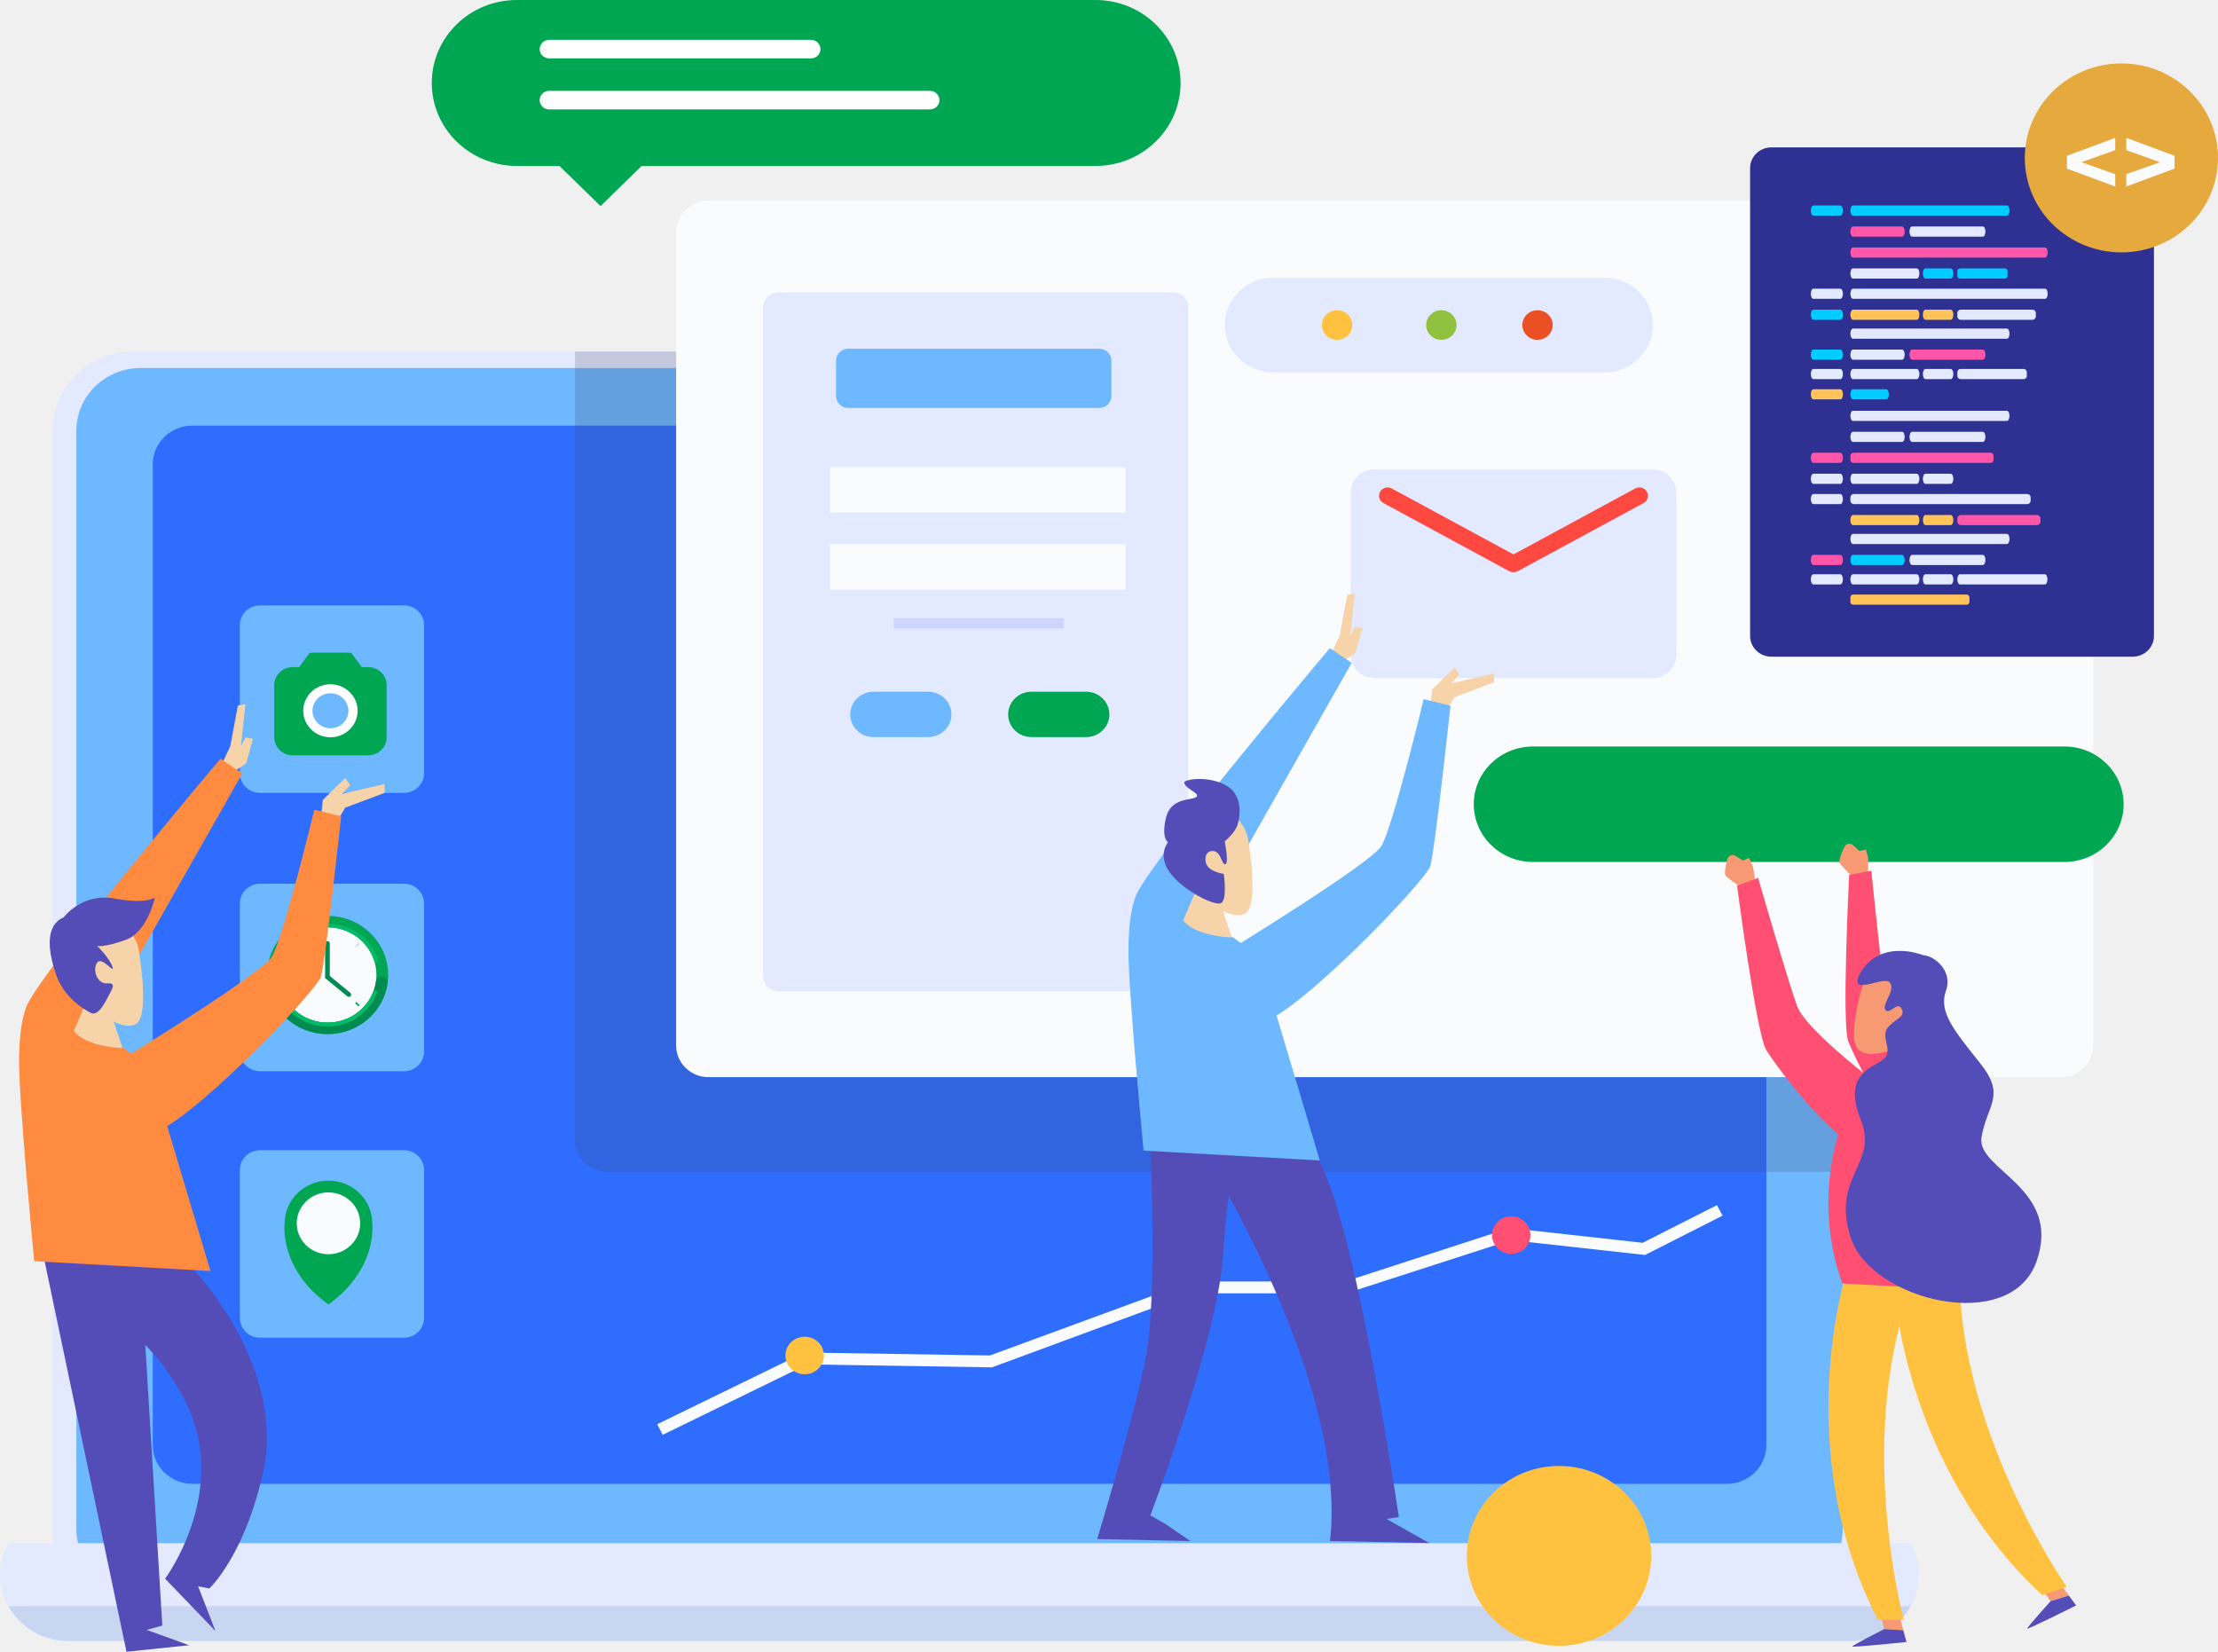
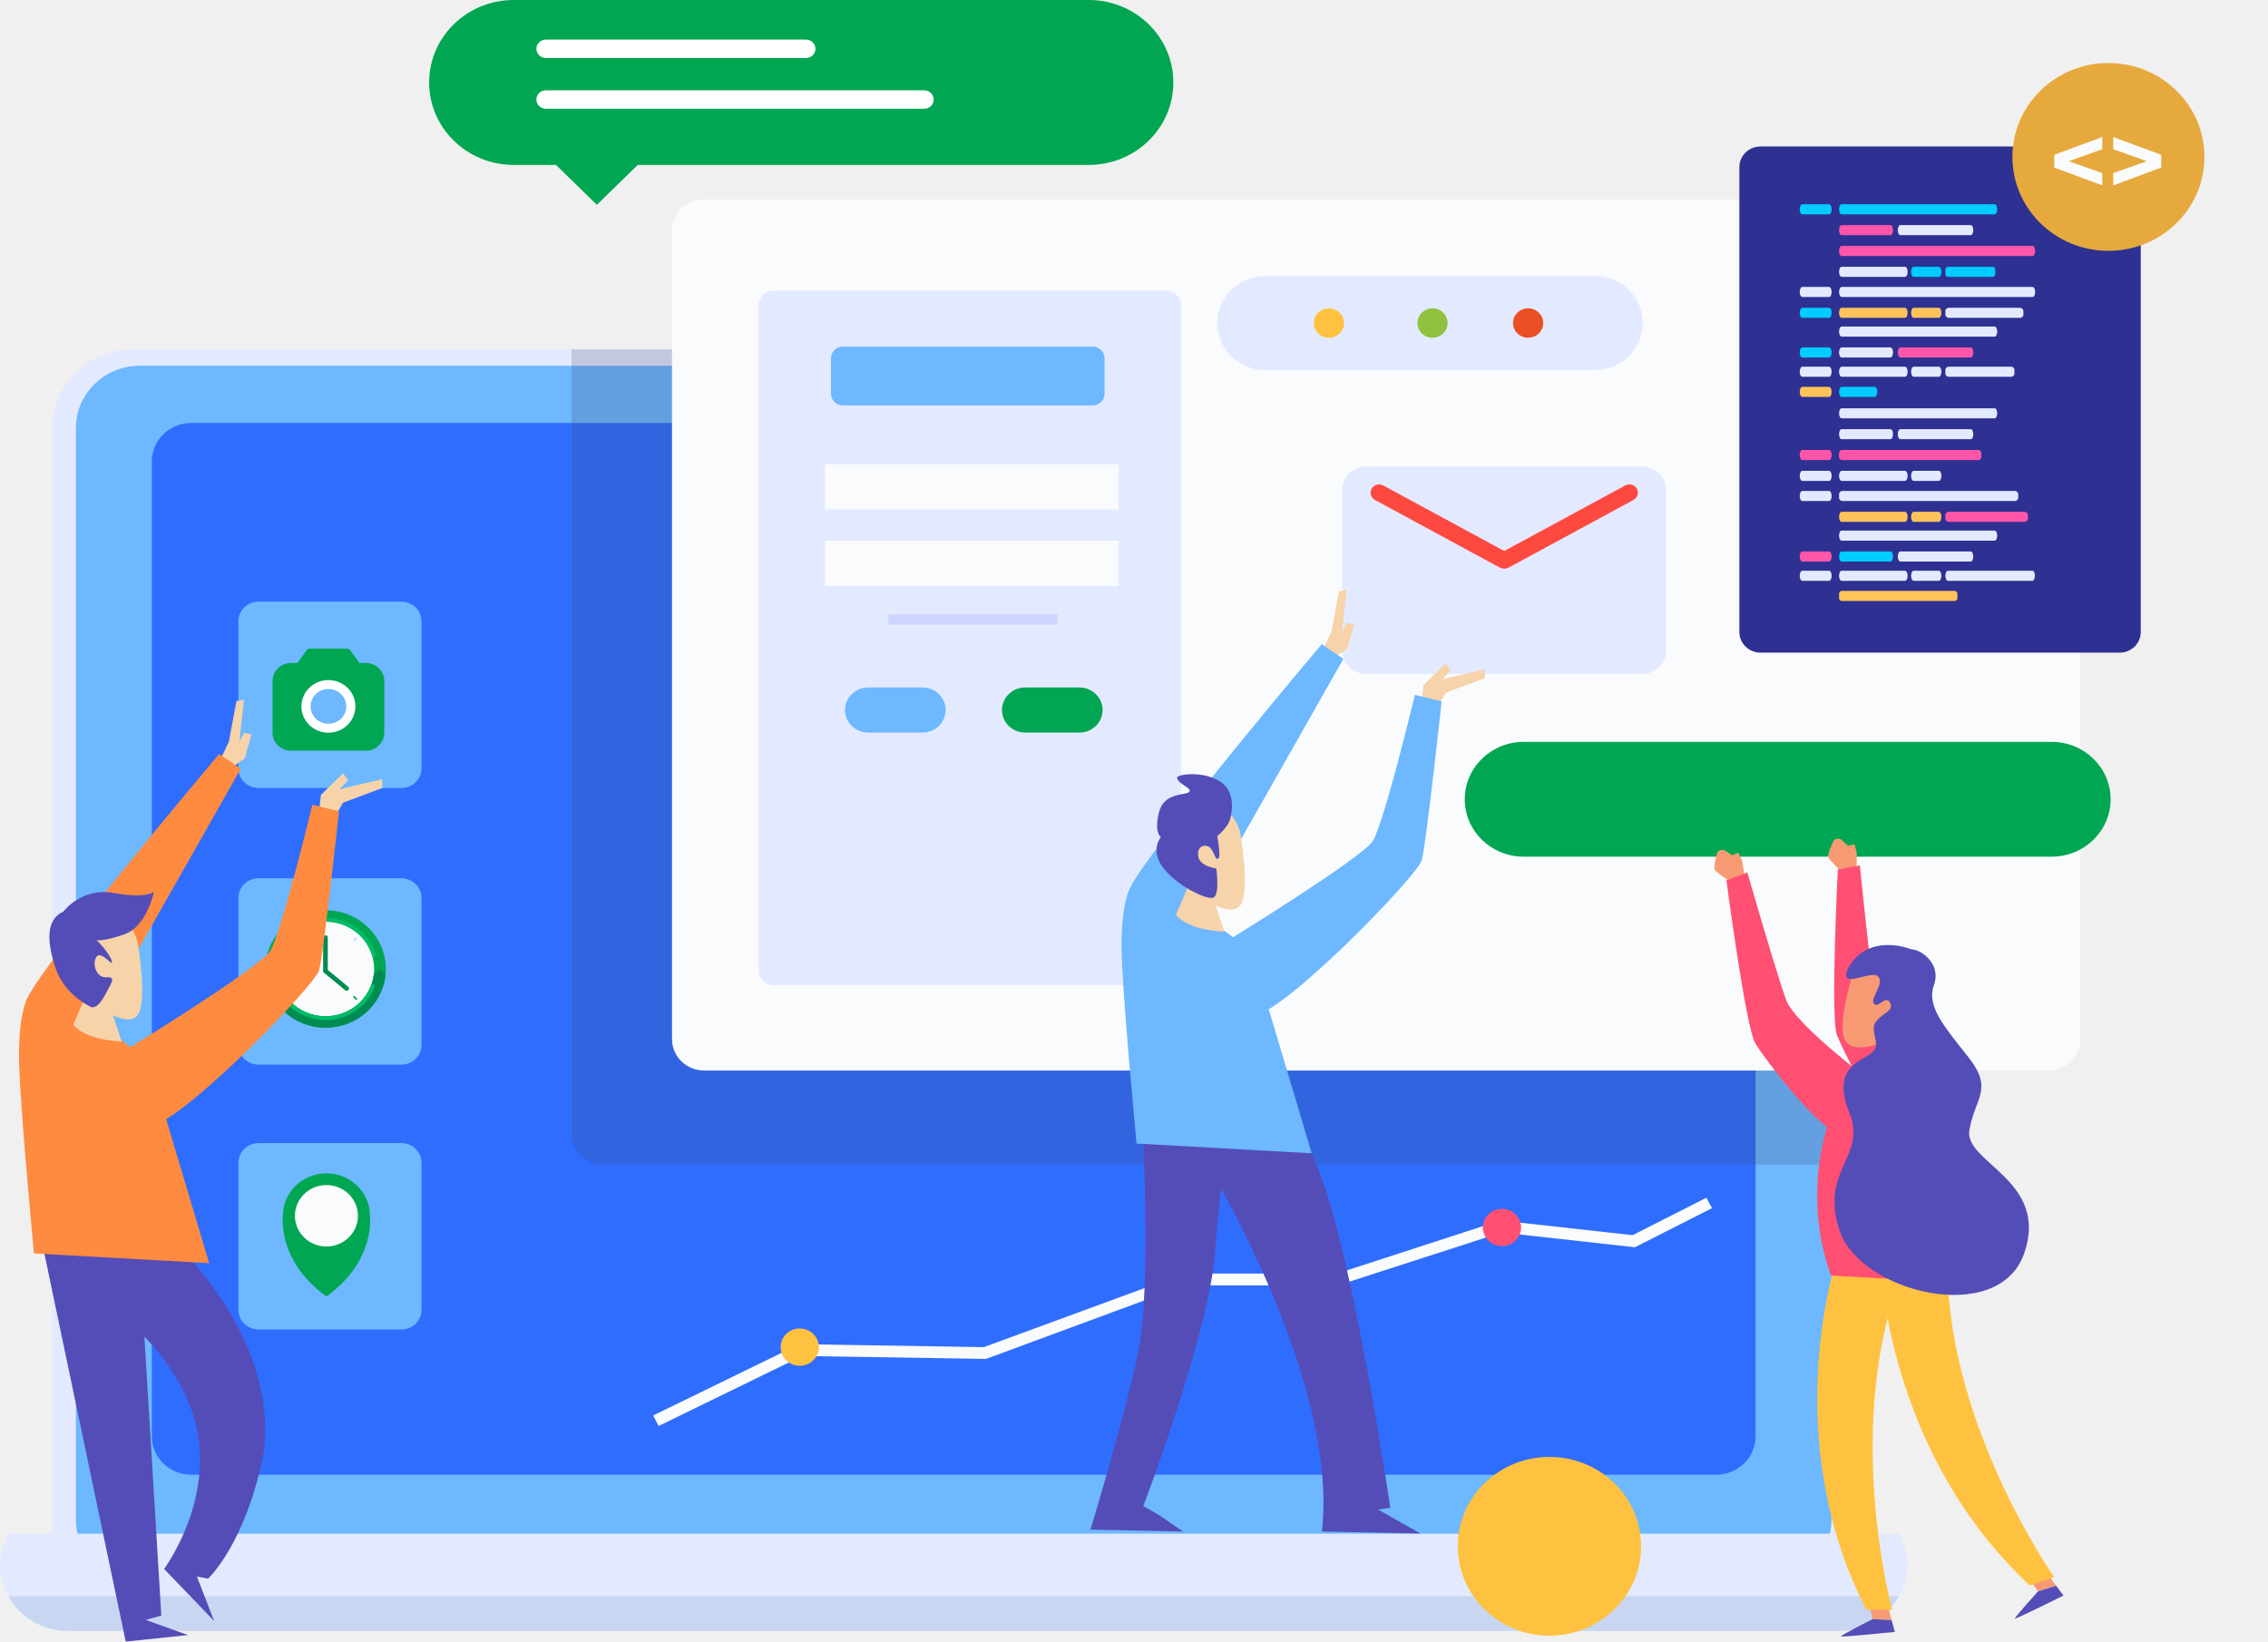
- <svg xmlns="http://www.w3.org/2000/svg" style="isolation:isolate">
+ <svg xmlns="http://www.w3.org/2000/svg" viewBox="0 0 733.82 531.16" style="isolation:isolate">
  <defs>
    <clipPath id="a">
      <path d="M0 0h733.82v531.16H0z" />
    </clipPath>
  </defs>
  <g clip-path="url(#a)">
    <clipPath id="b">
      <path d="M0 0h733.82v531.16H0V0z" fill="#FFF" />
    </clipPath>
    <g clip-path="url(#b)">
      <path d="M574.16 517.2H42.99c-14.413 0-26.099-11.395-26.099-25.449v-353.28c0-14.054 11.686-25.449 26.099-25.449h531.17c14.413 0 26.099 11.395 26.099 25.449v353.28c0 14.054-11.686 25.449-26.099 25.449z" fill="#E3EAFF" />
      <path d="M571.89 511.88H45.24c-11.422 0-20.686-9.033-20.686-20.17v-353.2c0-11.141 9.264-20.17 20.686-20.17h526.65c11.422 0 20.682 9.029 20.682 20.17v353.2c0 11.137-9.26 20.17-20.682 20.17z" fill="#6DB8FF" />
      <path d="M555.27 477.16H61.87c-7.041 0-12.744-5.565-12.744-12.427v-315.44c0-6.866 5.703-12.427 12.744-12.427h493.4c7.04 0 12.748 5.561 12.748 12.427v315.44c0 6.862-5.708 12.427-12.748 12.427z" fill="#2F6DFF" />
      <path d="M2.72 496.24C1.04 499.259 0 502.668 0 506.345c0 11.78 9.791 21.331 21.876 21.331h573.39c12.081 0 21.876-9.551 21.876-21.331 0-3.677-1.04-7.086-2.724-10.105H2.718h.002z" fill="#E3EAFF" />
      <path d="M2.72 516.46a21.863 21.863 0 0 0 19.156 11.226h573.39c8.314 0 15.453-4.57 19.152-11.226H2.718h.002z" fill="#C8D6F2" />
      <clipPath id="d">
        <path d="M184.88 113.02h415.37v263.83H184.88V113.02z" fill="#FFF" />
      </clipPath>
      <g clip-path="url(#d)">
        <path d="M574.16 113.02H184.88v253.67c0 5.61 4.663 10.157 10.419 10.157h404.96v-238.37c0-14.055-11.686-25.449-26.099-25.449v-.008z" fill="#424261" opacity=".2" />
      </g>
      <path d="M662.71 346.38H227.84c-5.749 0-10.412-4.548-10.412-10.161V74.689c0-5.613 4.663-10.161 10.412-10.161h434.87c5.753 0 10.416 4.548 10.416 10.161v261.53c0 5.613-4.663 10.161-10.416 10.161z" fill="#F9FBFC" />
      <path d="M129.87 344.48H83.647c-3.598 0-6.51-2.843-6.51-6.351v-47.607c0-3.508 2.912-6.347 6.51-6.347h46.223c3.594 0 6.509 2.839 6.509 6.347v47.607c0 3.508-2.915 6.351-6.509 6.351zm0 85.69H83.647c-3.598 0-6.51-2.843-6.51-6.351v-47.607c0-3.508 2.912-6.347 6.51-6.347h46.223c3.594 0 6.509 2.839 6.509 6.347v47.607c0 3.508-2.915 6.351-6.509 6.351z" fill="#6DB8FF" />
      <path d="M119.7 393.38c0-7.582-6.306-13.731-14.081-13.731-7.78 0-14.086 6.149-14.086 13.731 0 0-1.981 14.542 14.086 26.106 16.063-11.564 14.081-26.106 14.081-26.106z" fill="#00A651" />
      <path d="M106.45 403.29c-6.283.485-11.489-4.592-10.996-10.719.392-4.819 4.396-8.728 9.343-9.106 6.283-.481 11.486 4.595 10.992 10.719-.392 4.823-4.396 8.724-9.339 9.106z" fill="#F9FBFC" />
      <path d="M124.83 313.52c0 10.491-8.721 18.999-19.48 18.999s-19.483-8.508-19.483-18.999c0-10.487 8.724-18.995 19.483-18.995s19.48 8.508 19.48 18.995z" fill="#00A651" />
      <path d="M121.06 313.52c0 8.464-7.033 15.322-15.709 15.322-8.679 0-15.712-6.858-15.712-15.322 0-8.459 7.033-15.318 15.712-15.318 8.676 0 15.709 6.859 15.709 15.318z" fill="#F9FBFC" />
      <path d="M105.35 298.21c7.12 0 13.128 4.617 15.061 10.95.079.265.32.448.599.448.422 0 .727-.393.606-.782-2.076-6.847-8.574-11.843-16.266-11.843-7.697 0-14.191 4.996-16.267 11.843-.124.389.181.782.603.782.279 0 .52-.183.603-.448 1.928-6.333 7.937-10.95 15.061-10.95z" fill="#00BC67" />
      <path d="M122.77 314.02c-.934 0-1.74.665-1.861 1.568-1.035 7.487-7.609 13.261-15.565 13.261-7.96 0-14.534-5.774-15.566-13.261-.124-.903-.931-1.568-1.865-1.568-1.134 0-2.023.973-1.872 2.064 1.285 9.283 9.433 16.442 19.303 16.442 9.866 0 18.018-7.159 19.299-16.442.15-1.091-.739-2.064-1.873-2.064z" fill="#008C51" />
      <path d="M121.06 313.52c0 8.464-7.033 15.322-15.709 15.322-8.679 0-15.712-6.858-15.712-15.322 0-8.459 7.033-15.318 15.712-15.318 8.676 0 15.709 6.859 15.709 15.318z" fill="none" />
      <path d="M120.66 318.47a.633.633 0 0 0-.591.407c-2.227 5.823-7.975 9.97-14.718 9.97-6.747 0-12.5-4.147-14.726-9.97a.634.634 0 0 0-.592-.407c-.437 0-.745.426-.591.83 2.4 6.288 8.615 10.77 15.909 10.77 7.285 0 13.505-4.482 15.904-10.77.151-.404-.158-.83-.595-.83z" fill="#00BC67" />
      <path d="M105.3 314.87a.746.746 0 0 1-.754-.735v-10.788c0-.404.339-.731.754-.731.414 0 .753.327.753.731v10.788a.746.746 0 0 1-.753.735z" fill="#008C51" />
      <path d="M104.76 313.73a.767.767 0 0 1 1.063-.085l6.826 5.621c.316.26.354.727.086 1.036a.762.762 0 0 1-1.062.084l-6.822-5.62a.723.723 0 0 1-.091-1.036z" fill="#008C51" />
      <path d="M96.19 304.24l-.399.389-1.07-1.039.403-.39 1.066 1.04z" fill="#CED6FF" />
      <path d="M115.66 323.22l-.4.39-1.069-1.04.403-.389 1.066 1.039z" fill="#00A651" />
      <path d="M95.789 322.18l.399.389-1.066 1.043-.399-.393 1.066-1.039zm19.461-18.98l.399.389-1.066 1.043-.399-.393 1.066-1.039z" fill="#CED6FF" />
      <path d="M129.87 254.97H83.647c-3.598 0-6.51-2.84-6.51-6.352v-47.606c0-3.505 2.912-6.348 6.51-6.348h46.223c3.594 0 6.509 2.843 6.509 6.348v47.606c0 3.512-2.915 6.352-6.509 6.352z" fill="#6DB8FF" />
      <path d="M74.294 248.78l4.882-3.332 2.196-7.857-2.441-.478-1.461 2.858 1.461-13.57-2.441.478-2.437 13.092-2.935 6.189 2.686 1.664M103.18 262.9l.652-5.715 7.161-6.98 1.627 2.219-2.607 2.858 13.671-3.174v2.858l-12.691 4.761-2.603 4.444-5.21-1.271z" fill="#F7D3A9" />
      <path d="M14.053 404.14l26.626 127.01 20.15-2.105-13.671-4.911 5.037-1.404L45 404.14H14.053z" fill="#544DB8" />
      <path d="M56.514 402.04s33.825 30.875 28.784 68.064c-5.76 29.475-17.991 40.7-17.991 40.7l-3.598-.698 5.579 14.385-16.195-16.842s19.974-26.841 7.557-54.733c-12.413-27.895-39.4-37.898-39.4-37.898s23.209-20.523 24.825-19.998c1.62.526 10.439 7.02 10.439 7.02z" fill="#544DB8" />
      <path d="M70.905 243.98s-55.591 65.786-62.071 78.944c0 0-2.697 4.735-2.697 18.422 0 13.68 4.856 64.206 4.856 64.206l56.676 3.16s-18.353-61.58-18.892-63.16c-.542-1.576-9.715-11.049-18.353-13.158l47.496-83.679-7.015-4.735z" fill="#FF8B40" />
      <path d="M35.703 326.04s2.362 6.829 3.665 10.961c0 0-11.569-.238-15.641-5.48l4.317-10.087 7.659 4.606z" fill="#F7D3A9" />
      <path d="M44.499 304.69s3.42 19.428 0 23.843c-3.421 4.416-15.148-3.092-20.038-10.153-4.889-7.067-5.865-22.962 2.445-24.288 8.307-1.326 15.638 3.53 17.593 10.598z" fill="#F7D3A9" />
      <path d="M39.24 340.66s44.573-27.338 48.166-32.95c3.594-5.606 13.66-47.317 13.66-47.317l8.627 2.105s-5.033 46.615-6.472 51.522c-1.439 4.908-45.292 50.472-55.354 50.472-10.066 0-13.66-12.618-8.627-23.832z" fill="#FF8B40" />
      <path d="M20.505 294.96s5.858-7.934 16.274-6.031c10.416 1.906 13.019-.316 13.019-.316s-2.275 11.108-9.436 13.646c-7.162 2.542-9.117 1.907-9.117 1.907s3.907 3.809 4.883 6.663c.979 2.858-3.255-3.49-4.883-1.267-1.627 2.219 0 6.983 3.255 6.663 3.259-.316 1.304 2.223 0 4.761-1.3 2.538-3.255 5.716-5.206 4.761-1.955-.952-8.789-4.761-11.392-12.695-2.603-7.935-3.255-15.553 2.603-18.092z" fill="#544DB8" />
      <path d="M377.25 318.76H250.31c-2.697 0-4.882-2.13-4.882-4.761V98.809c0-2.63 2.185-4.76 4.882-4.76h126.94c2.697 0 4.882 2.13 4.882 4.76v215.19c0 2.631-2.185 4.761-4.882 4.761z" fill="#E3EAFF" />
      <path d="M353.49 131.19h-80.726c-2.155 0-3.903-1.705-3.903-3.809v-11.424c0-2.105 1.748-3.813 3.903-3.813h80.726c2.155 0 3.906 1.708 3.906 3.813v11.424c0 2.104-1.751 3.809-3.906 3.809zm-55.01 105.84h-17.581c-4.136 0-7.485-3.266-7.485-7.295 0-4.03 3.349-7.299 7.485-7.299h17.581c4.133 0 7.482 3.269 7.482 7.299 0 4.029-3.349 7.295-7.482 7.295z" fill="#6DB8FF" />
      <path d="M349.26 237.03h-17.581c-4.132 0-7.481-3.266-7.481-7.295 0-4.03 3.349-7.299 7.481-7.299h17.581c4.137 0 7.486 3.269 7.486 7.299 0 4.029-3.349 7.295-7.486 7.295z" fill="#00A651" />
      <path d="M361.95 164.83h-95.041v-14.602h95.041v14.602zm0 24.76h-95.041v-14.602h95.041v14.602z" fill="#F9FBFC" />
      <path d="M342.1 202.12h-54.683v-3.335H342.1v3.335z" fill="#CDD4FF" />
      <path d="M663.85 277.18H492.97c-10.518 0-19.043-8.312-19.043-18.568 0-10.253 8.525-18.566 19.043-18.566h170.88c10.514 0 19.043 8.313 19.043 18.566 0 10.256-8.529 18.568-19.043 18.568z" fill="#00A651" />
      <path d="M515.91 119.76H409.47c-8.627 0-15.622-6.818-15.622-15.234 0-8.415 6.995-15.233 15.622-15.233h106.44c8.627 0 15.623 6.818 15.623 15.233 0 8.416-6.996 15.234-15.623 15.234z" fill="#E3EAFF" />
      <path d="M434.86 104.52c0 2.627-2.189 4.761-4.886 4.761s-4.882-2.134-4.882-4.761c0-2.63 2.185-4.76 4.882-4.76 2.697 0 4.886 2.13 4.886 4.76z" fill="#FFC240" />
      <path d="M468.39 104.52c0 2.627-2.185 4.761-4.882 4.761-2.697 0-4.886-2.134-4.886-4.761 0-2.63 2.189-4.76 4.886-4.76s4.882 2.13 4.882 4.76z" fill="#90C240" />
      <path d="M499.31 104.52c0 2.627-2.185 4.761-4.882 4.761-2.698 0-4.883-2.134-4.883-4.761 0-2.63 2.185-4.76 4.883-4.76 2.697 0 4.882 2.13 4.882 4.76z" fill="#EB4F24" />
      <path d="M117.98 228.53c0 6.406-5.323 11.597-11.892 11.597-6.567 0-11.893-5.191-11.893-11.597s5.326-11.597 11.893-11.597c6.569 0 11.892 5.191 11.892 11.597z" fill="#FFF" />
      <path d="M106.26 237.08c-4.822 0-8.736-3.813-8.736-8.519 0-4.705 3.914-8.518 8.736-8.518 4.826 0 8.736 3.813 8.736 8.518 0 4.706-3.91 8.519-8.736 8.519zm12.149-22.558h-2.095l-3.013-4.137a1.273 1.273 0 0 0-1.033-.521h-12.017c-.41 0-.795.195-1.032.521l-3.01 4.137h-2.098c-3.259 0-5.926 2.6-5.926 5.778v16.813c0 3.177 2.667 5.778 5.926 5.778h24.298c3.262 0 5.926-2.601 5.926-5.778V220.3c0-3.178-2.664-5.778-5.926-5.778z" fill="#00A651" />
      <path d="M112.04 228.56c0 3.111-2.588 5.631-5.775 5.631-3.191 0-5.775-2.52-5.775-5.631s2.584-5.631 5.775-5.631c3.187 0 5.775 2.52 5.775 5.631z" fill="#6DB8FF" />
      <path d="M531.37 218.05h-89.352c-4.254 0-7.7-3.365-7.7-7.512v-52.074c0-4.151 3.446-7.512 7.7-7.512h89.352c4.253 0 7.704 3.361 7.704 7.512v52.074c0 4.147-3.451 7.512-7.704 7.512z" fill="#E3EAFF" />
      <path d="M486.8 183.98h-.207a2.81 2.81 0 0 1-1.334-.337l-40.38-21.875c-1.326-.72-1.808-2.351-1.069-3.652.738-1.293 2.414-1.763 3.744-1.039l39.144 21.202 39.145-21.202c1.329-.724 3.002-.257 3.74 1.039.743 1.301.264 2.932-1.069 3.652l-40.38 21.875a2.81 2.81 0 0 1-1.334.337z" fill="#FD4940" />
      <path d="M685.82 211.17h-116.2c-3.775 0-6.834-2.983-6.834-6.663V54.057c0-3.677 3.059-6.663 6.834-6.663h116.2c3.774 0 6.833 2.986 6.833 6.663v150.45c0 3.68-3.059 6.663-6.833 6.663z" fill="#2E3192" />
      <path d="M627.31 168.86h-8.137c-.459 0-.832-.731-.832-1.631s.373-1.631.832-1.631h8.137c.46 0 .837.731.837 1.631s-.377 1.631-.837 1.631z" fill="#FFC359" />
      <path d="M591.8 69.347h-8.653c-.464 0-.837-.731-.837-1.631s.373-1.631.837-1.631h8.653c.459 0 .832.731.832 1.631s-.373 1.631-.832 1.631zm53.57 0h-49.5c-.46 0-.833-.731-.833-1.631s.373-1.631.833-1.631h49.5c.46 0 .832.731.832 1.631s-.372 1.631-.832 1.631z" fill="#0CF" />
      <path d="M611.66 76.091h-15.789c-.459 0-.836-.731-.836-1.631s.377-1.634.836-1.634h15.789c.459 0 .836.734.836 1.634 0 .9-.377 1.631-.836 1.631z" fill="#FF56A9" />
      <path d="M637.63 76.091h-22.754c-.459 0-.836-.731-.836-1.631s.377-1.634.836-1.634h22.754c.459 0 .836.734.836 1.634 0 .9-.377 1.631-.836 1.631zm7.74 32.829h-49.5c-.46 0-.833-.731-.833-1.631s.373-1.631.833-1.631h49.5c.46 0 .832.731.832 1.631s-.372 1.631-.832 1.631z" fill="#E3EAFF" />
      <path d="M591.8 115.67h-8.653c-.464 0-.837-.731-.837-1.63 0-.9.373-1.631.837-1.631h8.653c.459 0 .832.731.832 1.631 0 .899-.373 1.63-.832 1.63z" fill="#0CF" />
      <path d="M611.66 115.67h-15.789c-.459 0-.836-.731-.836-1.63 0-.9.377-1.631.836-1.631h15.789c.459 0 .836.731.836 1.631 0 .899-.377 1.63-.836 1.63z" fill="#E3EAFF" />
      <path d="M637.63 115.67h-22.754c-.459 0-.836-.731-.836-1.63 0-.9.377-1.631.836-1.631h22.754c.459 0 .836.731.836 1.631 0 .899-.377 1.63-.836 1.63zm20.02-32.837h-61.773c-.464 0-.836-.731-.836-1.631s.372-1.631.836-1.631h61.773c.46 0 .833.731.833 1.631s-.373 1.631-.833 1.631z" fill="#FF56A9" />
      <path d="M644.7 89.578h-14.379a.868.868 0 0 1-.886-.86v-1.543c0-.477.4-.859.886-.859H644.7c.489 0 .881.382.881.859v1.543a.87.87 0 0 1-.881.86z" fill="#0CF" />
      <path d="M616.39 89.578h-20.52c-.459 0-.836-.731-.836-1.631s.377-1.631.836-1.631h20.52c.459 0 .832.731.832 1.631s-.373 1.631-.832 1.631z" fill="#E3EAFF" />
      <path d="M627.31 89.578h-8.137c-.459 0-.832-.731-.832-1.631s.373-1.631.832-1.631h8.137c.46 0 .837.731.837 1.631s-.377 1.631-.837 1.631z" fill="#0CF" />
      <path d="M591.8 96.096h-8.653c-.464 0-.837-.731-.837-1.631s.373-1.631.837-1.631h8.653c.459 0 .832.731.832 1.631s-.373 1.631-.832 1.631zm65.85 0h-61.773c-.464 0-.836-.731-.836-1.631s.372-1.631.836-1.631h61.773c.46 0 .833.731.833 1.631s-.373 1.631-.833 1.631zM591.8 121.91h-8.653c-.464 0-.837-.731-.837-1.631s.373-1.631.837-1.631h8.653c.459 0 .832.731.832 1.631s-.373 1.631-.832 1.631zm58.94 0h-20.264a1.026 1.026 0 0 1-1.036-1.01v-1.242c0-.558.464-1.01 1.036-1.01h20.264c.572 0 1.036.452 1.036 1.01v1.242c0 .558-.464 1.01-1.036 1.01z" fill="#E3EAFF" />
      <path d="M616.39 102.84h-20.52c-.459 0-.836-.731-.836-1.631s.377-1.631.836-1.631h20.52c.459 0 .832.731.832 1.631s-.373 1.631-.832 1.631z" fill="#FFC359" />
      <path d="M616.39 121.91h-20.52c-.459 0-.836-.731-.836-1.631s.377-1.631.836-1.631h20.52c.459 0 .832.731.832 1.631s-.373 1.631-.832 1.631zm10.92 0h-8.137c-.459 0-.832-.731-.832-1.631s.373-1.631.832-1.631h8.137c.46 0 .837.731.837 1.631s-.377 1.631-.837 1.631z" fill="#E3EAFF" />
      <path d="M591.8 128.43h-8.653c-.464 0-.837-.731-.837-1.631s.373-1.631.837-1.631h8.653c.459 0 .832.731.832 1.631s-.373 1.631-.832 1.631z" fill="#FFC359" />
      <path d="M606.57 128.43h-10.694c-.46 0-.837-.731-.837-1.631s.377-1.631.837-1.631h10.694c.46 0 .837.731.837 1.631s-.377 1.631-.837 1.631zm-23.42-25.59c-.463 0-.836-.731-.836-1.631s.373-1.631.836-1.631h8.653c.46 0 .833.731.833 1.631s-.373 1.631-.833 1.631" fill="#0CF" />
      <path d="M653.57 102.84h-23.032c-.611 0-1.104-.481-1.104-1.072v-1.117c0-.591.493-1.073 1.104-1.073h23.032c.61 0 1.104.482 1.104 1.073v1.117c0 .591-.494 1.072-1.104 1.072z" fill="#E3EAFF" />
      <path d="M627.31 102.84h-8.137c-.459 0-.832-.731-.832-1.631s.373-1.631.832-1.631h8.137c.46 0 .837.731.837 1.631s-.377 1.631-.837 1.631z" fill="#FFC359" />
      <path d="M645.37 135.36h-49.5c-.46 0-.833-.731-.833-1.631s.373-1.631.833-1.631h49.5c.46 0 .832.731.832 1.631s-.372 1.631-.832 1.631zm-33.71 6.75h-15.789c-.459 0-.836-.73-.836-1.63 0-.9.377-1.631.836-1.631h15.789c.459 0 .836.731.836 1.631s-.377 1.63-.836 1.63zm25.97 0h-22.754c-.459 0-.836-.73-.836-1.63 0-.9.377-1.631.836-1.631h22.754c.459 0 .836.731.836 1.631s-.377 1.63-.836 1.63zm7.74 32.83h-49.5c-.46 0-.833-.731-.833-1.631s.373-1.631.833-1.631h49.5c.46 0 .832.731.832 1.631s-.372 1.631-.832 1.631z" fill="#E3EAFF" />
      <path d="M616.39 168.86h-20.52c-.459 0-.836-.731-.836-1.631s.377-1.631.836-1.631h20.52c.459 0 .832.731.832 1.631s-.373 1.631-.832 1.631z" fill="#FFC359" />
      <path d="M655.02 168.86h-24.456c-.625 0-1.134-.496-1.134-1.106v-1.051c0-.609.509-1.105 1.134-1.105h24.456c.626 0 1.134.496 1.134 1.105v1.051c0 .61-.508 1.106-1.134 1.106z" fill="#FF56A9" />
      <path d="M632.41 194.45h-36.454a.903.903 0 0 1-.919-.893v-1.476c0-.493.41-.893.919-.893h36.454c.505 0 .916.4.916.893v1.476a.906.906 0 0 1-.916.893z" fill="#FFC359" />
      <path d="M627.31 187.93h-8.137c-.459 0-.832-.731-.832-1.631s.373-1.631.832-1.631h8.137c.46 0 .837.731.837 1.631s-.377 1.631-.837 1.631zm-10.92 0h-20.52c-.459 0-.836-.731-.836-1.631s.377-1.631.836-1.631h20.52c.459 0 .832.731.832 1.631s-.373 1.631-.832 1.631zm41.19 0h-27.312c-.459 0-.836-.731-.836-1.631s.377-1.631.836-1.631h27.312c.46 0 .832.731.832 1.631s-.372 1.631-.832 1.631zm-65.78 0h-8.653c-.464 0-.837-.731-.837-1.631s.373-1.631.837-1.631h8.653c.459 0 .832.731.832 1.631s-.373 1.631-.832 1.631zm60.07-25.82h-55.701c-.622 0-1.13-.492-1.13-1.098v-1.062c0-.609.508-1.102 1.13-1.102h55.701c.625 0 1.13.493 1.13 1.102v1.062c0 .606-.505 1.098-1.13 1.098zm-60.07 0h-8.653c-.464 0-.837-.731-.837-1.631s.373-1.631.837-1.631h8.653c.459 0 .832.731.832 1.631s-.373 1.631-.832 1.631zm35.51-6.51h-8.137c-.459 0-.832-.731-.832-1.631s.373-1.631.832-1.631h8.137c.46 0 .837.731.837 1.631s-.377 1.631-.837 1.631zm-10.92 0h-20.52c-.459 0-.836-.731-.836-1.631s.377-1.631.836-1.631h20.52c.459 0 .832.731.832 1.631s-.373 1.631-.832 1.631zm-24.59 0h-8.653c-.464 0-.837-.731-.837-1.631s.373-1.631.837-1.631h8.653c.459 0 .832.731.832 1.631s-.373 1.631-.832 1.631z" fill="#E3EAFF" />
      <path d="M640.06 148.85h-44.016a.994.994 0 0 1-1.005-.98v-1.301a.994.994 0 0 1 1.005-.981h44.016c.553 0 1.009.438 1.009.981v1.301c0 .54-.456.98-1.009.98zm-48.26 0h-8.653c-.464 0-.837-.731-.837-1.631s.373-1.631.837-1.631h8.653c.459 0 .832.731.832 1.631s-.373 1.631-.832 1.631z" fill="#FF56A9" />
      <path d="M637.63 181.69h-22.754c-.459 0-.836-.731-.836-1.631s.377-1.631.836-1.631h22.754c.459 0 .836.731.836 1.631s-.377 1.631-.836 1.631z" fill="#E3EAFF" />
      <path d="M611.66 181.69h-15.789c-.459 0-.836-.731-.836-1.631s.377-1.631.836-1.631h15.789c.459 0 .836.731.836 1.631s-.377 1.631-.836 1.631z" fill="#0CF" />
      <path d="M591.8 181.69h-8.653c-.464 0-.837-.731-.837-1.631s.373-1.631.837-1.631h8.653c.459 0 .832.731.832 1.631s-.373 1.631-.832 1.631z" fill="#FF56A9" />
      <path d="M709.53 50.776c0 14.723-12.243 26.661-27.342 26.661-15.102 0-27.345-11.938-27.345-26.661s12.243-26.661 27.345-26.661c15.099 0 27.342 11.938 27.342 26.661z" fill="#E6A93E" mask="url(#e)" vector-effect="non-scaling-stroke" stroke-width="7.441" stroke="#E6A93E" />
      <path d="M680.2 48.276l-10.86 3.879 10.86 3.849v3.975l-15.524-5.756v-4.137l15.524-5.752v3.942zm3.55-3.943l15.524 5.753v4.136l-15.524 5.756v-3.975l10.86-3.849-10.86-3.879v-3.942z" fill="#F9FBFC" />
      <path d="M530.99 500.32c0 15.976-13.279 28.92-29.658 28.92-16.383 0-29.659-12.944-29.659-28.92 0-15.972 13.276-28.92 29.659-28.92 16.379 0 29.658 12.948 29.658 28.92z" fill="#FFC240" />
      <path d="M352.28 0H166.21c-15.11 0-27.361 11.946-27.361 26.683 0 14.734 12.251 26.68 27.361 26.68h13.682l13.227 12.897 13.226-12.897h145.93c15.114 0 27.365-11.946 27.365-26.68C379.64 11.946 367.389 0 352.275 0h.005z" fill="#00A651" />
      <path d="M299.04 35.187H176.6c-1.692 0-3.059-1.337-3.059-2.982 0-1.65 1.367-2.987 3.059-2.987h122.44c1.688 0 3.059 1.337 3.059 2.987 0 1.645-1.371 2.982-3.059 2.982zm-38.26-16.415h-84.173c-1.692 0-3.059-1.337-3.059-2.982 0-1.65 1.367-2.987 3.059-2.987h84.173c1.691 0 3.058 1.337 3.058 2.987 0 1.645-1.367 2.982-3.058 2.982z" fill="#FFF" />
      <path d="M606.6 338.09s-2.276 6.587-3.534 10.569c0 0 11.155-.232 15.08-5.286l-4.159-9.727-7.387 4.444z" fill="#F7D3A9" />
      <path d="M604.92 519.74l.957 4.144 6.159.338-1.303-5.073-5.813.591z" fill="#F79A74" />
      <path d="M605.88 523.88s-10.322 5.246-10.239 5.584c.09.338 17.438-1.44 17.438-1.44l-1.04-3.806-6.159-.338z" fill="#544DB8" />
      <path d="M656.98 511.39l2.419 3.534 5.869-1.848-3.085-4.276-5.203 2.59z" fill="#F79A74" />
      <path d="M659.39 514.92s-7.696 8.515-7.489 8.802c.204.286 15.736-7.465 15.736-7.465l-2.374-3.184-5.873 1.847z" fill="#544DB8" />
      <path d="M593.47 410.2s-17.694 56.338 10.413 110.64h8.325s-16.654-61.411 4.163-111.15l-22.901.507v.003z" fill="#FFC240" />
      <path d="M608.84 412.19s2.746 58.854 47.929 100.8l7.844-2.729s-36.851-52.382-34.376-106.05l-21.397 7.983v-.004z" fill="#FFC240" />
      <path d="M600.73 279.57l.023-3.472a1.64 1.64 0 0 0-.061-.451l-.674-2.487-2.034.507-2.068-1.866c-.878-.786-2.283-.529-2.788.518-.641 1.322-1.368 3.026-1.594 4.323-.094.518.083 1.036.445 1.425l3.168 3.38a1.79 1.79 0 0 0 1.797.488l2.524-.731a1.717 1.717 0 0 0 1.262-1.634z" fill="#F79A74" />
      <path d="M631.26 355.75s-23.081-24.119-24.599-33.148c-1.526-9.025-4.898-42.611-4.898-42.611l-7.12 1.341s-2.441 48.033-.282 53.565c2.162 5.532 16.04 33.725 25.078 36.326 9.041 2.604 15.388-6.087 11.821-15.473z" fill="#FF4F72" />
      <path d="M599.2 315.97s-5.207 16.89-1.91 21.148c3.3 4.257 15.441.4 20.154-6.41 4.712-6.815 5.658-22.147-2.355-23.422-8.012-1.278-14.002 1.874-15.889 8.684z" fill="#F79A74" />
      <path d="M630.43 414.77s4.683-48.723 4.683-61.918c0-.606-.011-1.171-.019-1.737-3.484-8.581-12.13-8.412-15.592-7.74-3.469.68-17.005 4.908-16.918 5.415l-.034-.044c-4.664 3.302-8.227 7.214-8.555 8.165 0 0-12.488 25.376-1.56 55.828l37.995 2.031z" fill="#FF4F72" />
      <path d="M564.28 282.06l-.606-3.424a1.687 1.687 0 0 0-.14-.433l-1.115-2.333-1.906.849-2.377-1.481c-.998-.624-2.336-.132-2.648.988-.392 1.411-.803 3.211-.791 4.53.003.521.267 1.006.697 1.322l3.721 2.784a1.8 1.8 0 0 0 1.861.177l2.355-1.154a1.7 1.7 0 0 0 .949-1.825z" fill="#F79A74" />
      <path d="M608.04 351.83s-27.066-19.792-30.186-28.421c-3.123-8.629-12.491-41.112-12.491-41.112l-6.766 2.542s6.246 47.705 9.365 52.782c3.123 5.077 21.864 30.452 31.229 31.466 9.373 1.017 14.056-8.629 8.849-17.257z" fill="#FF4F72" />
      <path d="M618.46 307.17s-13.882-5.749-20.475 6.091c-3.465 7.446 7.636.338 9.72 2.707 2.079 2.369-2.781 7.104-1.391 8.798 1.391 1.689 3.817-3.046 5.207-.342 1.386 2.711-2.084 3.045-4.513 6.09-2.43 3.049 2.083 7.446-1.387 10.153-3.469 2.704-13.185 4.735-7.289 19.286 5.903 14.55-9.716 18.271-3.119 38.232 6.592 19.964 51.353 31.131 59.682 7.446 8.326-23.686-19.43-29.439-17.698-39.926 1.737-10.491 7.983-13.195-.346-23.686-8.329-10.487-13.535-16.578-11.102-23.344 2.426-6.77-4.166-11.505-7.289-11.505z" fill="#544DB8" />
      <path d="M213.1 461.39l-1.748-3.409 47.301-23.058 59.671.952 64.791-23.796H432.6l52.834-17.177.429.048 42.373 4.695 23.884-12.108 1.804 3.376-24.938 12.647-.599-.066-42.535-4.713-52.936 17.103h-49.443l-64.467 23.815-.369-.008-59.092-.944L213.1 461.39z" fill="#F9FBFC" />
      <path d="M386.69 370.02s46.87 74.025 41.012 125.53l31.897.642-13.668-7.725 3.907-.646s-11.723-79.818-22.787-108.14c-11.592-29.666-14.975-18.668-14.975-18.668l-25.386 9.014v-.007z" fill="#544DB8" />
      <path d="M369.76 365.42s2.603 51.419-1.304 71.094c-3.906 19.682-15.622 58.403-15.622 58.403l29.945.635-7.866-5.415-4.991-2.835s21.318-55.861 23.273-82.522c1.951-26.665 5.21-41.898 5.21-41.898l-28.645 2.538z" fill="#544DB8" />
      <path d="M431.04 213.23l4.882-3.332 2.197-7.857-2.442-.474-1.461 2.854 1.461-13.565-2.441.473-2.437 13.092-2.935 6.19 2.686 1.668m29.37 15.081l.652-5.716 7.161-6.983 1.628 2.222-2.607 2.858 13.671-3.174v2.858l-12.692 4.761-2.603 4.441-5.21-1.267z" fill="#F7D3A9" />
      <path d="M427.65 208.43s-55.595 65.786-62.071 78.944c0 0-2.697 4.735-2.697 18.422 0 13.683 4.859 64.207 4.859 64.207l56.673 3.159s-18.353-61.577-18.892-63.156c-.543-1.576-9.716-11.05-18.354-13.158l47.496-83.679-7.014-4.739z" fill="#6DB8FF" />
      <path d="M392.45 290.49s2.362 6.832 3.665 10.961c0 0-11.569-.235-15.641-5.481l4.321-10.087 7.655 4.607z" fill="#F7D3A9" />
      <path d="M401.24 269.14s3.421 19.432 0 23.844c-3.42 4.415-15.147-3.089-20.037-10.153-4.886-7.064-5.866-22.962 2.445-24.288 8.306-1.323 15.637 3.533 17.592 10.597z" fill="#F7D3A9" />
      <path d="M395.99 305.1s44.569-27.337 48.163-32.946c3.594-5.606 13.66-47.317 13.66-47.317l8.626 2.105s-5.033 46.615-6.472 51.523c-1.435 4.907-45.288 50.468-55.354 50.468-10.062 0-13.656-12.615-8.623-23.833z" fill="#6DB8FF" />
      <path d="M398.08 264.81s2.275-7.618-2.603-11.427c-4.882-3.806-13.347-3.174-14.651-1.903 0 2.222 5.21 3.49 3.907 4.761-1.303 1.27-8.137 0-9.764 6.663-1.628 6.667.651 7.938.651 7.938s-3.582 4.125.648 9.837c4.234 5.712 13.795 10.422 16.176 9.812 2.381-.61 1.078-9.496 1.078-9.496s-5.534-.635-5.862-4.125c-.324-3.49 2.607-3.809 3.907-2.538 1.303 1.271 1.627 4.125 2.606 3.489.976-.635-.327-7.299-.327-7.299s3.582-2.857 4.234-5.712z" fill="#544DB8" />
      <path d="M264.95 435.88c0 3.332-2.769 6.032-6.185 6.032-3.417 0-6.182-2.7-6.182-6.032 0-3.328 2.765-6.032 6.182-6.032 3.416 0 6.185 2.704 6.185 6.032z" fill="#FFC240" />
      <path d="M492.15 397.16c0 3.328-2.769 6.032-6.186 6.032s-6.182-2.704-6.182-6.032 2.765-6.032 6.182-6.032c3.417 0 6.186 2.704 6.186 6.032z" fill="#FF4F72" />
    </g>
  </g>
</svg>
